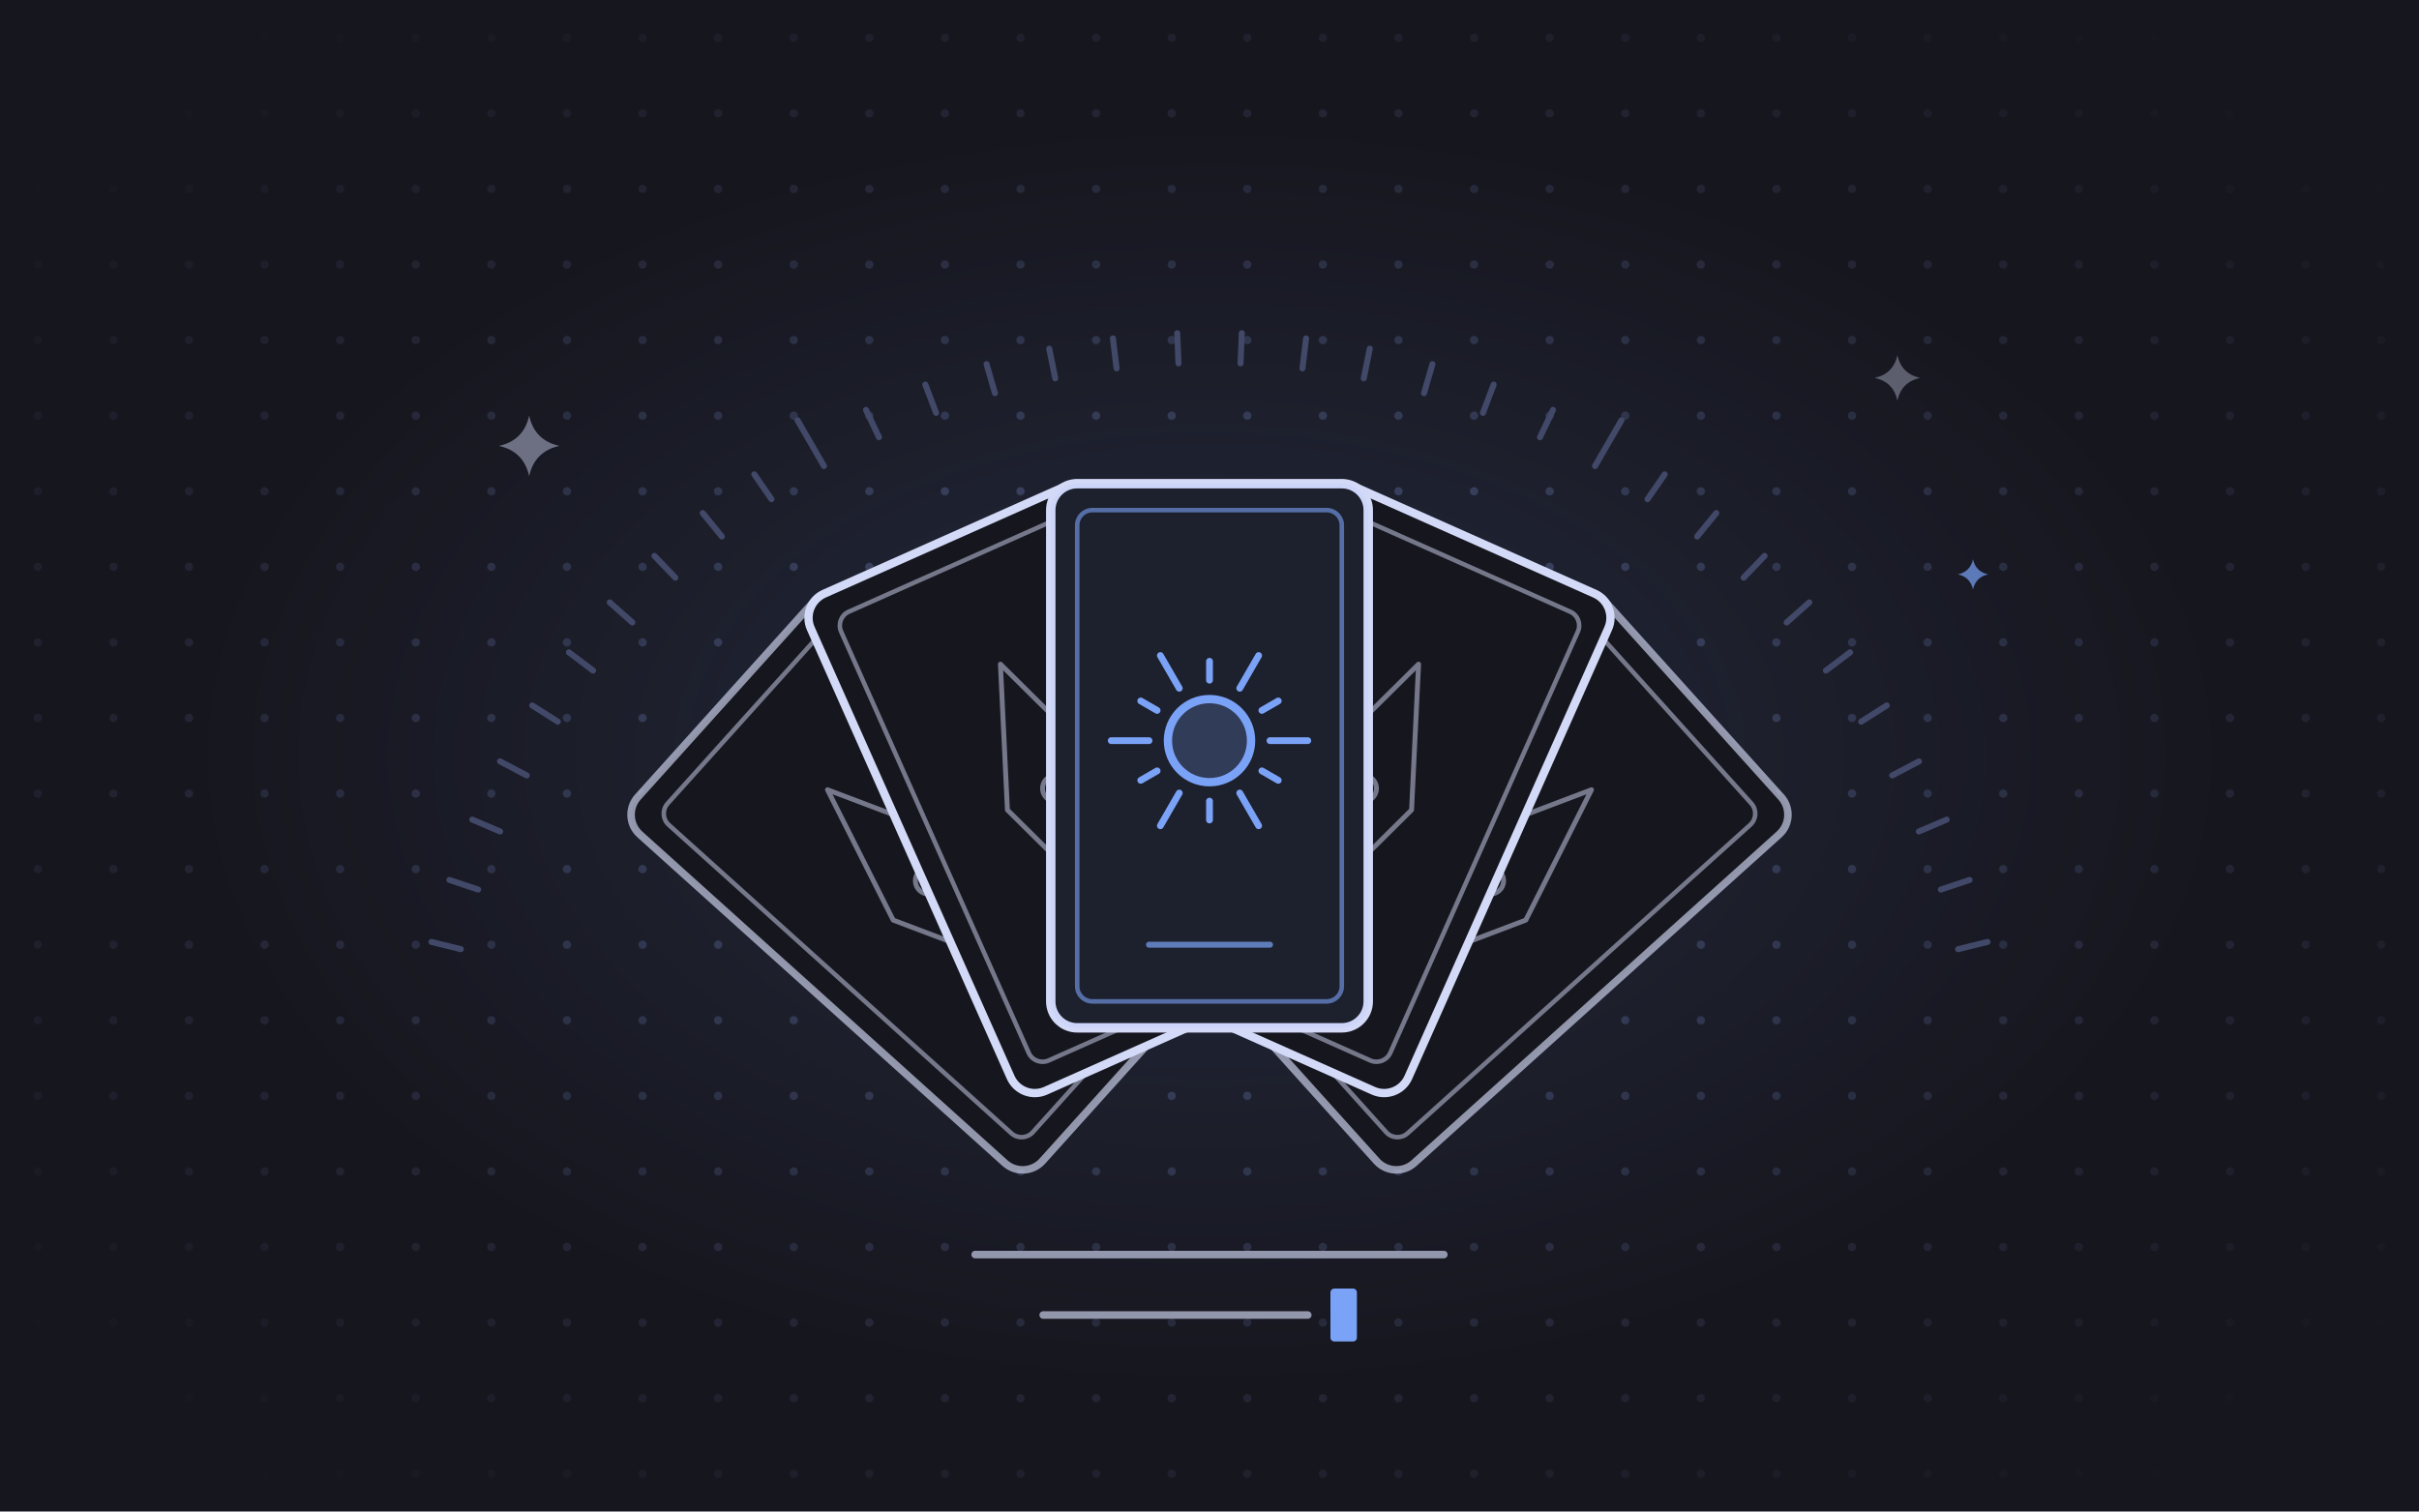
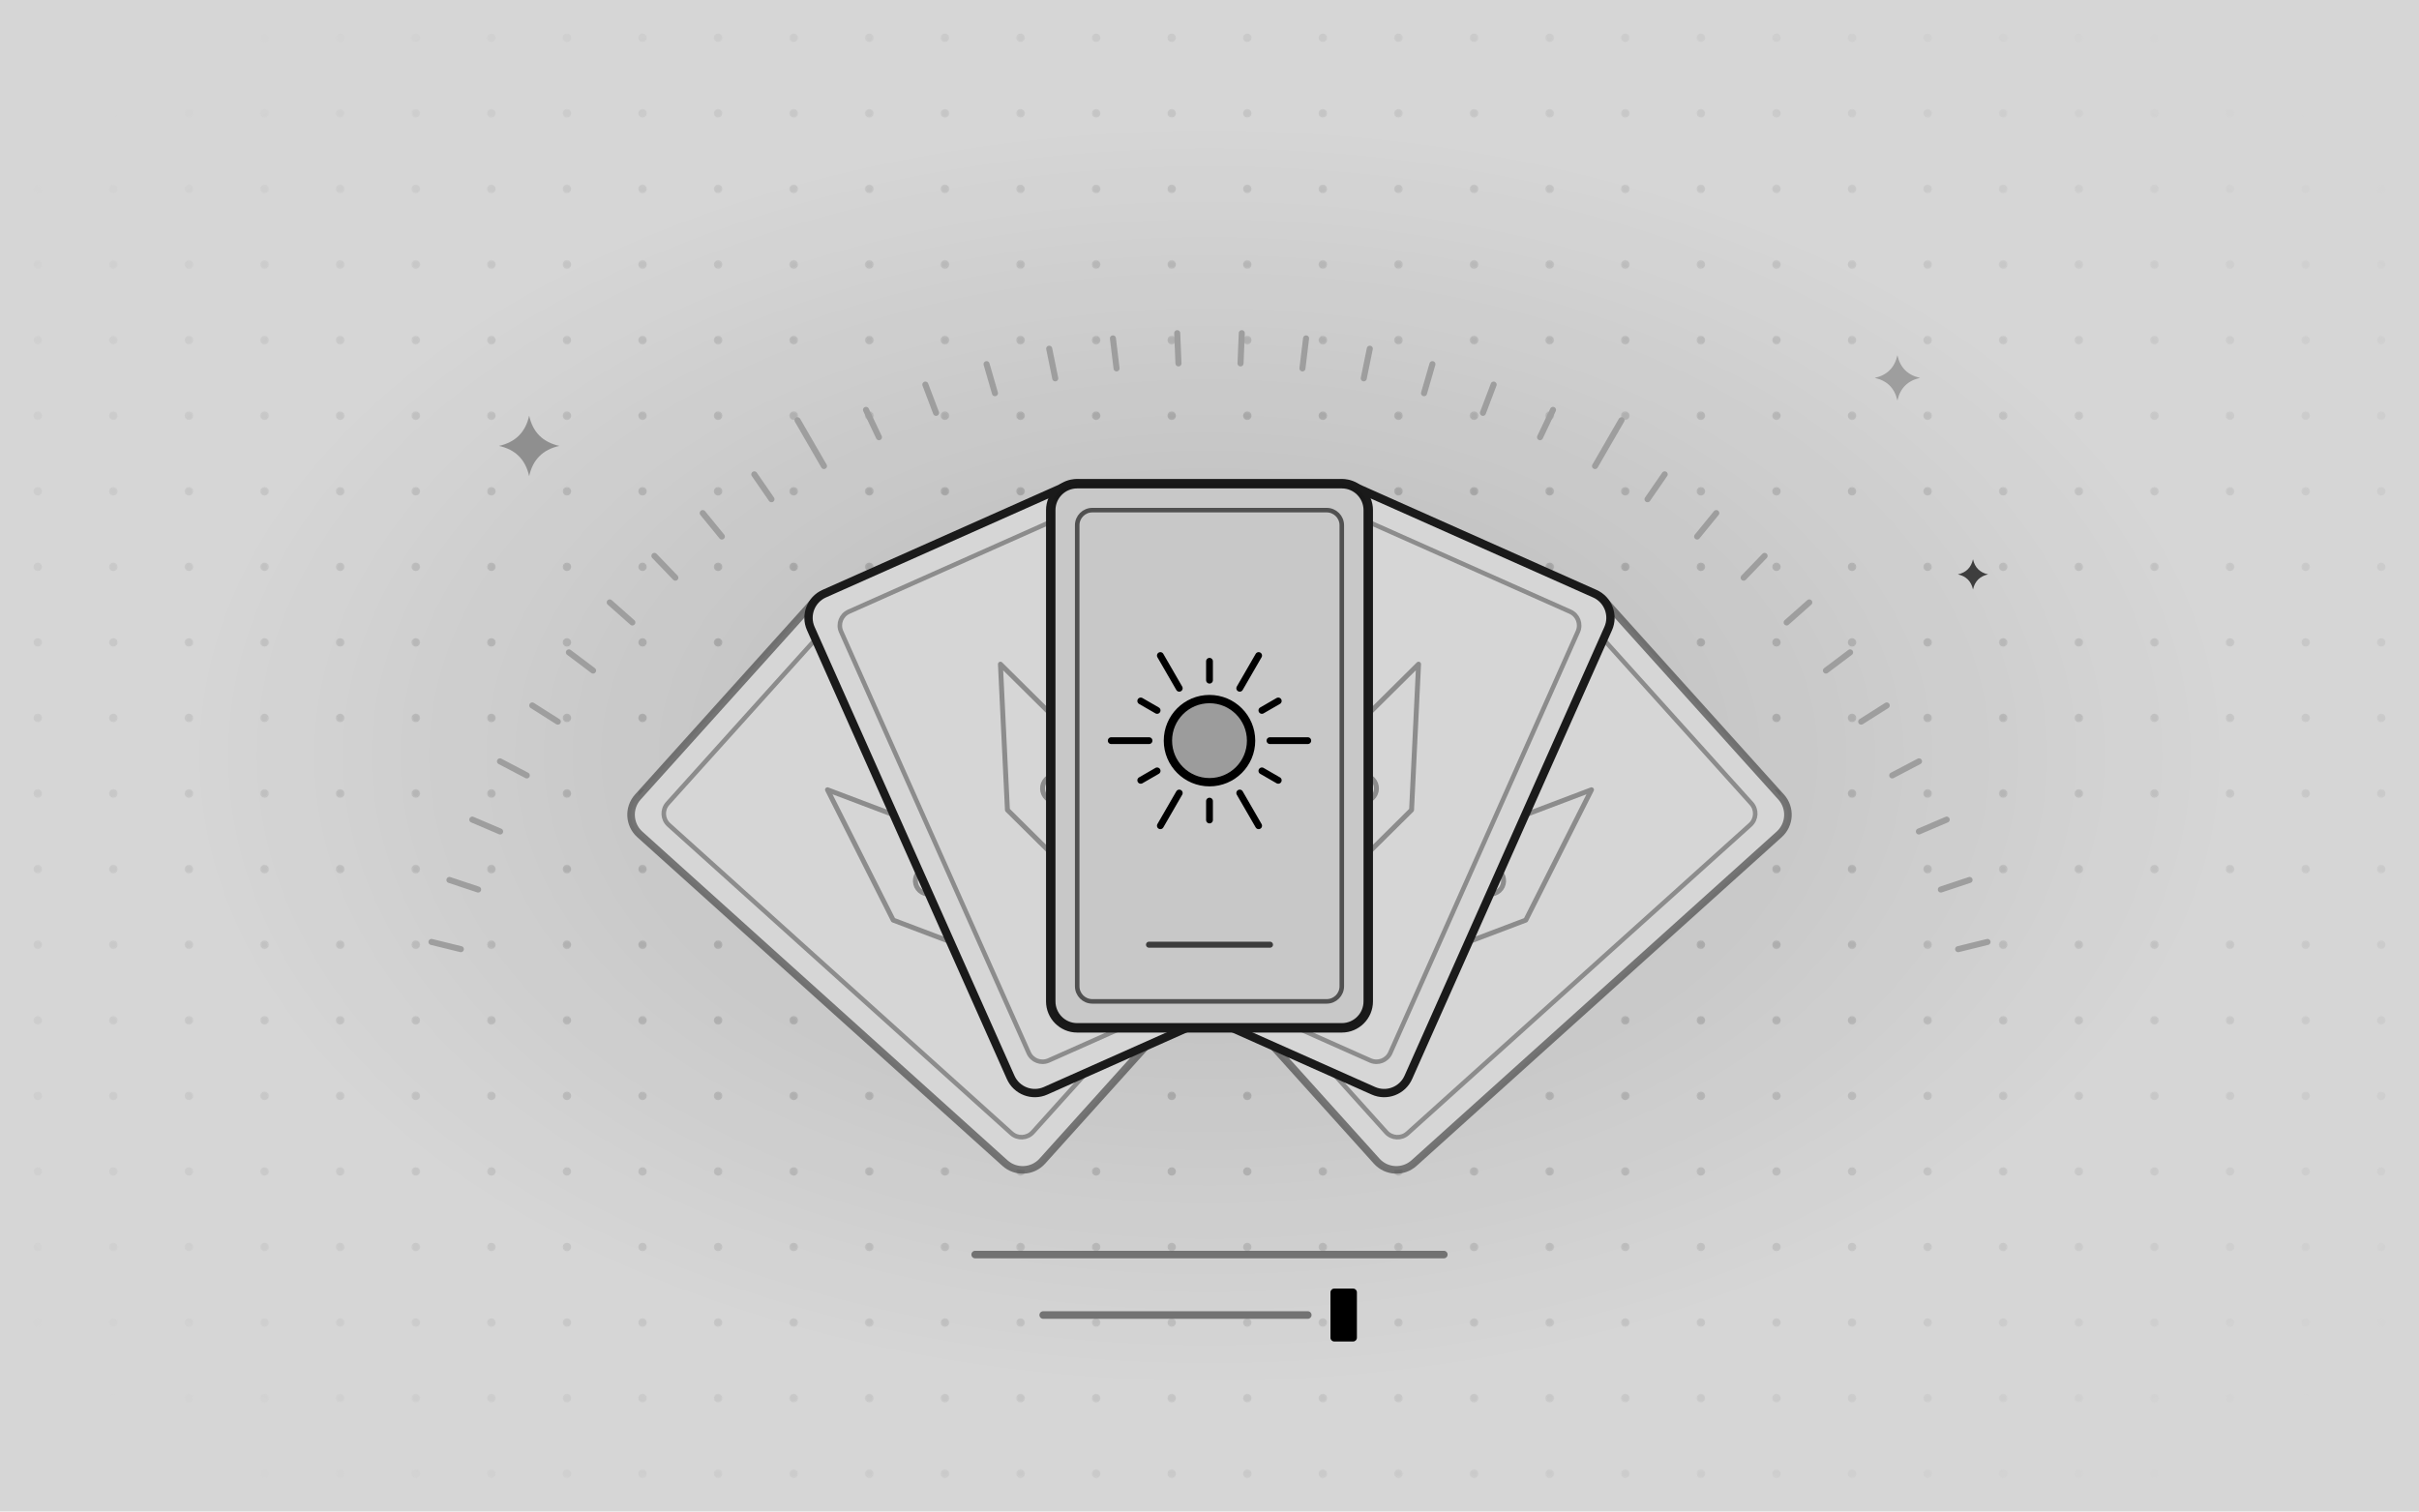
<svg xmlns="http://www.w3.org/2000/svg" viewBox="0 0 640 400" width="640" height="400">
  <defs>
    <pattern id="dots" width="20" height="20" patternUnits="userSpaceOnUse">
-       <circle cx="10" cy="10" r="1.1" fill="#414868" />
+       <circle cx="10" cy="10" r="1.1" fill="#9e9e9e" />
    </pattern>
    <radialGradient id="dotFade" cx="0.5" cy="0.5" r="0.62">
      <stop offset="0" stop-color="#fff" stop-opacity="0.95" />
      <stop offset="1" stop-color="#fff" stop-opacity="0" />
    </radialGradient>
    <mask id="dotMask">
      <rect width="640" height="400" fill="url(#dotFade)" />
    </mask>
    <radialGradient id="glow" cx="0.5" cy="0.5" r="0.42">
-       <stop offset="0" stop-color="#7aa2f7" stop-opacity="0.14" />
-       <stop offset="1" stop-color="#7aa2f7" stop-opacity="0" />
+       <stop offset="0" stop-color="#000000" stop-opacity="0.14" />
+       <stop offset="1" stop-color="#000000" stop-opacity="0" />
    </radialGradient>
  </defs>
-   <rect width="640" height="400" fill="#16161e" />
+   <rect width="640" height="400" fill="#d6d6d6" />
  <rect width="640" height="400" fill="url(#dots)" mask="url(#dotMask)" />
  <rect width="640" height="400" fill="url(#glow)" />
  <g fill="none" stroke-linecap="round" stroke-linejoin="round">
-     <path d="M121.93 251.18 L114.16 249.27 M126.5 235.4 L118.91 232.87 M132.32 220.04 L124.96 216.9 M139.37 205.2 L132.28 201.48 M147.58 190.97 L140.82 186.69 M156.91 177.45 L150.52 172.64 M167.3 164.72 L161.32 159.42 M178.68 152.87 L173.14 147.11 M190.98 141.98 L185.92 135.78 M204.11 132.11 L199.57 125.53 M218 123.33 L211 111.21 M232.55 115.7 L229.12 108.47 M247.66 109.26 L244.82 101.78 M263.24 104.05 L261.02 96.37 M279.19 100.12 L277.59 92.28 M295.41 97.49 L294.45 89.55 M311.79 96.17 L311.46 88.17 M328.21 96.17 L328.54 88.17 M344.59 97.49 L345.55 89.55 M360.81 100.12 L362.41 92.28 M376.76 104.05 L378.98 96.37 M392.34 109.26 L395.18 101.78 M407.45 115.7 L410.88 108.47 M422 123.33 L429 111.21 M435.89 132.11 L440.43 125.53 M449.02 141.98 L454.08 135.78 M461.32 152.87 L466.86 147.11 M472.7 164.72 L478.68 159.42 M483.09 177.45 L489.48 172.64 M492.42 190.97 L499.18 186.69 M500.63 205.2 L507.72 201.48 M507.68 220.04 L515.04 216.9 M513.5 235.4 L521.09 232.87 M518.07 251.18 L525.84 249.27" stroke="#414868" stroke-width="1.6" />
+     <path d="M121.93 251.18 L114.16 249.27 M126.5 235.4 L118.91 232.87 M132.32 220.04 L124.96 216.9 M139.37 205.2 L132.28 201.48 M147.58 190.97 L140.82 186.69 M156.91 177.45 L150.52 172.64 M167.3 164.72 L161.32 159.42 M178.68 152.87 L173.14 147.11 M190.98 141.98 L185.92 135.78 M204.11 132.11 L199.57 125.53 M218 123.33 L211 111.21 M232.55 115.7 L229.12 108.47 M247.66 109.26 L244.82 101.78 M263.24 104.05 L261.02 96.37 M279.19 100.12 L277.59 92.28 M295.41 97.49 L294.45 89.55 M311.79 96.17 L311.46 88.17 M328.21 96.17 L328.54 88.17 M344.59 97.49 L345.55 89.55 M360.81 100.12 L362.41 92.28 M376.76 104.05 L378.98 96.37 M392.34 109.26 L395.18 101.78 M407.45 115.7 L410.88 108.47 M422 123.33 L429 111.21 M435.89 132.11 L440.43 125.53 M449.02 141.98 L454.08 135.78 M461.32 152.87 L466.86 147.11 M472.7 164.72 L478.68 159.42 M483.09 177.45 L489.48 172.64 M492.42 190.97 L499.18 186.69 M500.63 205.2 L507.72 201.48 M507.68 220.04 L515.04 216.9 M513.5 235.4 L521.09 232.87 M518.07 251.18 L525.84 249.27" stroke="#9e9e9e" stroke-width="1.6" />
    <g transform="rotate(-48 320 300)">
-       <rect x="278" y="128" width="84" height="144" rx="7" fill="#16161e" stroke="#c3c8e2" stroke-width="2" stroke-opacity="0.72" />
-       <rect x="285" y="135" width="70" height="130" rx="4" stroke="#c3c8e2" stroke-width="1.2" stroke-opacity="0.55" />
-       <path d="M320 164 L334 200 L320 236 L306 200 Z" stroke="#c3c8e2" stroke-width="1.3" stroke-opacity="0.55" />
-       <circle cx="320" cy="200" r="3.5" stroke="#c3c8e2" stroke-width="1.3" stroke-opacity="0.55" />
+       <rect x="278" y="128" width="84" height="144" rx="7" fill="#d6d6d6" stroke="#4e4e4e" stroke-width="2" stroke-opacity="0.72" />
+       <rect x="285" y="135" width="70" height="130" rx="4" stroke="#4e4e4e" stroke-width="1.2" stroke-opacity="0.55" />
+       <path d="M320 164 L334 200 L320 236 L306 200 Z" stroke="#4e4e4e" stroke-width="1.3" stroke-opacity="0.55" />
+       <circle cx="320" cy="200" r="3.5" stroke="#4e4e4e" stroke-width="1.3" stroke-opacity="0.55" />
    </g>
    <g transform="rotate(48 320 300)">
-       <rect x="278" y="128" width="84" height="144" rx="7" fill="#16161e" stroke="#c3c8e2" stroke-width="2" stroke-opacity="0.72" />
-       <rect x="285" y="135" width="70" height="130" rx="4" stroke="#c3c8e2" stroke-width="1.2" stroke-opacity="0.55" />
-       <path d="M320 164 L334 200 L320 236 L306 200 Z" stroke="#c3c8e2" stroke-width="1.3" stroke-opacity="0.55" />
-       <circle cx="320" cy="200" r="3.5" stroke="#c3c8e2" stroke-width="1.3" stroke-opacity="0.55" />
+       <rect x="278" y="128" width="84" height="144" rx="7" fill="#d6d6d6" stroke="#4e4e4e" stroke-width="2" stroke-opacity="0.72" />
+       <rect x="285" y="135" width="70" height="130" rx="4" stroke="#4e4e4e" stroke-width="1.2" stroke-opacity="0.55" />
+       <path d="M320 164 L334 200 L320 236 L306 200 Z" stroke="#4e4e4e" stroke-width="1.3" stroke-opacity="0.55" />
+       <circle cx="320" cy="200" r="3.5" stroke="#4e4e4e" stroke-width="1.3" stroke-opacity="0.55" />
    </g>
    <g transform="rotate(-24 320 300)">
-       <rect x="278" y="128" width="84" height="144" rx="7" fill="#16161e" stroke="#d3daf8" stroke-width="2.2" />
-       <rect x="285" y="135" width="70" height="130" rx="4" stroke="#c3c8e2" stroke-width="1.2" stroke-opacity="0.55" />
-       <path d="M320 164 L334 200 L320 236 L306 200 Z" stroke="#c3c8e2" stroke-width="1.3" stroke-opacity="0.55" />
-       <circle cx="320" cy="200" r="3.5" stroke="#c3c8e2" stroke-width="1.3" stroke-opacity="0.55" />
+       <rect x="278" y="128" width="84" height="144" rx="7" fill="#d6d6d6" stroke="#1a1a1a" stroke-width="2.2" />
+       <rect x="285" y="135" width="70" height="130" rx="4" stroke="#4e4e4e" stroke-width="1.2" stroke-opacity="0.55" />
+       <path d="M320 164 L334 200 L320 236 L306 200 Z" stroke="#4e4e4e" stroke-width="1.3" stroke-opacity="0.55" />
+       <circle cx="320" cy="200" r="3.5" stroke="#4e4e4e" stroke-width="1.3" stroke-opacity="0.55" />
    </g>
    <g transform="rotate(24 320 300)">
-       <rect x="278" y="128" width="84" height="144" rx="7" fill="#16161e" stroke="#d3daf8" stroke-width="2.2" />
-       <rect x="285" y="135" width="70" height="130" rx="4" stroke="#c3c8e2" stroke-width="1.2" stroke-opacity="0.55" />
-       <path d="M320 164 L334 200 L320 236 L306 200 Z" stroke="#c3c8e2" stroke-width="1.3" stroke-opacity="0.55" />
-       <circle cx="320" cy="200" r="3.5" stroke="#c3c8e2" stroke-width="1.3" stroke-opacity="0.55" />
+       <rect x="278" y="128" width="84" height="144" rx="7" fill="#d6d6d6" stroke="#1a1a1a" stroke-width="2.2" />
+       <rect x="285" y="135" width="70" height="130" rx="4" stroke="#4e4e4e" stroke-width="1.2" stroke-opacity="0.55" />
+       <path d="M320 164 L334 200 L320 236 L306 200 Z" stroke="#4e4e4e" stroke-width="1.3" stroke-opacity="0.55" />
+       <circle cx="320" cy="200" r="3.5" stroke="#4e4e4e" stroke-width="1.3" stroke-opacity="0.55" />
    </g>
-     <rect x="278" y="128" width="84" height="144" rx="7" fill="#16161e" stroke="#d3daf8" stroke-width="2.5" />
-     <rect x="278" y="128" width="84" height="144" rx="7" fill="#7aa2f7" fill-opacity="0.07" />
-     <rect x="285" y="135" width="70" height="130" rx="4" stroke="#7aa2f7" stroke-width="1.2" stroke-opacity="0.6" />
-     <circle cx="320" cy="196" r="11" fill="#7aa2f7" fill-opacity="0.22" stroke="#7aa2f7" stroke-width="2.2" />
-     <path d="M336 196 L346 196 M333.86 204 L338.19 206.5 M328 209.86 L333 218.52 M320 212 L320 217 M312 209.86 L307 218.52 M306.14 204 L301.81 206.5 M304 196 L294 196 M306.14 188 L301.81 185.5 M312 182.14 L307 173.48 M320 180 L320 175 M328 182.14 L333 173.48 M333.86 188 L338.19 185.5" stroke="#7aa2f7" stroke-width="1.8" />
-     <path d="M304 250 H336" stroke="#7aa2f7" stroke-width="1.6" stroke-opacity="0.7" />
-     <path d="M258 332 H382" stroke="#c3c8e2" stroke-width="2" stroke-opacity="0.72" />
-     <path d="M276 348 H346" stroke="#c3c8e2" stroke-width="2" stroke-opacity="0.72" />
-     <rect x="352" y="341" width="7" height="14" rx="1" fill="#7aa2f7" />
-     <path d="M140 110 Q141.44 116.56 148 118 Q141.44 119.44 140 126 Q138.56 119.44 132 118 Q138.56 116.56 140 110 Z" fill="#c3c8e2" fill-opacity="0.5" />
-     <path d="M502 94 Q503.08 98.92 508 100 Q503.08 101.08 502 106 Q500.92 101.08 496 100 Q500.92 98.92 502 94 Z" fill="#c3c8e2" fill-opacity="0.4" />
-     <path d="M522 148 Q522.72 151.28 526 152 Q522.72 152.72 522 156 Q521.28 152.72 518 152 Q521.28 151.28 522 148 Z" fill="#7aa2f7" fill-opacity="0.7" />
+     <rect x="278" y="128" width="84" height="144" rx="7" fill="#d6d6d6" stroke="#1a1a1a" stroke-width="2.5" />
+     <rect x="278" y="128" width="84" height="144" rx="7" fill="#000000" fill-opacity="0.07" />
+     <rect x="285" y="135" width="70" height="130" rx="4" stroke="#000000" stroke-width="1.2" stroke-opacity="0.6" />
+     <circle cx="320" cy="196" r="11" fill="#000000" fill-opacity="0.22" stroke="#000000" stroke-width="2.2" />
+     <path d="M336 196 L346 196 M333.86 204 L338.19 206.5 M328 209.86 L333 218.52 M320 212 L320 217 M312 209.86 L307 218.52 M306.14 204 L301.81 206.5 M304 196 L294 196 M306.14 188 L301.81 185.5 M312 182.14 L307 173.48 M320 180 L320 175 M328 182.14 L333 173.48 M333.86 188 L338.19 185.5" stroke="#000000" stroke-width="1.8" />
+     <path d="M304 250 H336" stroke="#000000" stroke-width="1.6" stroke-opacity="0.7" />
+     <path d="M258 332 H382" stroke="#4e4e4e" stroke-width="2" stroke-opacity="0.72" />
+     <path d="M276 348 H346" stroke="#4e4e4e" stroke-width="2" stroke-opacity="0.72" />
+     <rect x="352" y="341" width="7" height="14" rx="1" fill="#000000" />
+     <path d="M140 110 Q141.44 116.56 148 118 Q141.44 119.44 140 126 Q138.56 119.44 132 118 Q138.56 116.56 140 110 Z" fill="#4e4e4e" fill-opacity="0.5" />
+     <path d="M502 94 Q503.08 98.92 508 100 Q503.08 101.08 502 106 Q500.92 101.08 496 100 Q500.92 98.92 502 94 Z" fill="#4e4e4e" fill-opacity="0.4" />
+     <path d="M522 148 Q522.72 151.28 526 152 Q522.72 152.72 522 156 Q521.28 152.72 518 152 Q521.28 151.28 522 148 Z" fill="#000000" fill-opacity="0.7" />
  </g>
</svg>
